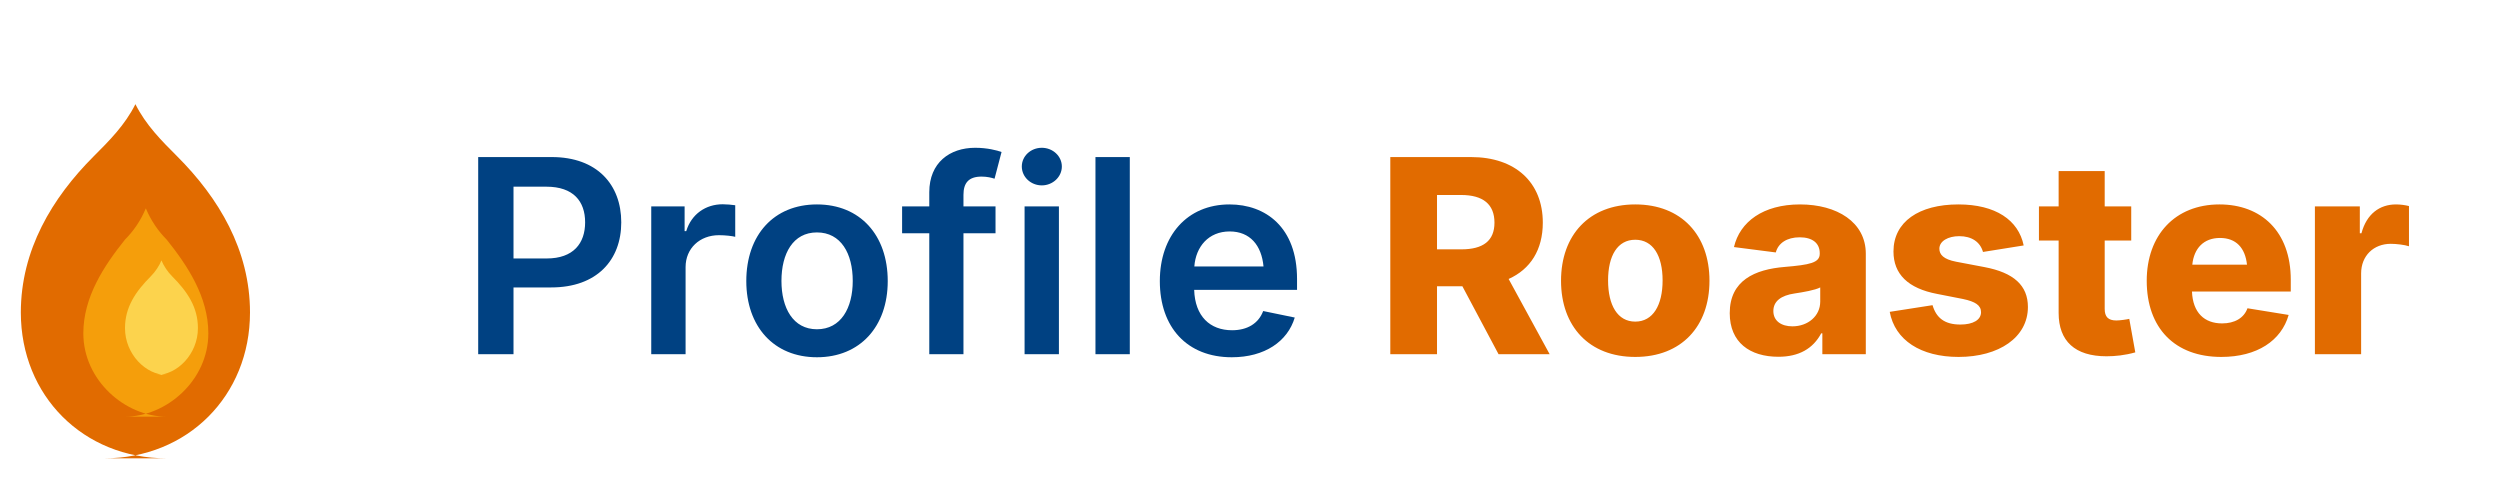
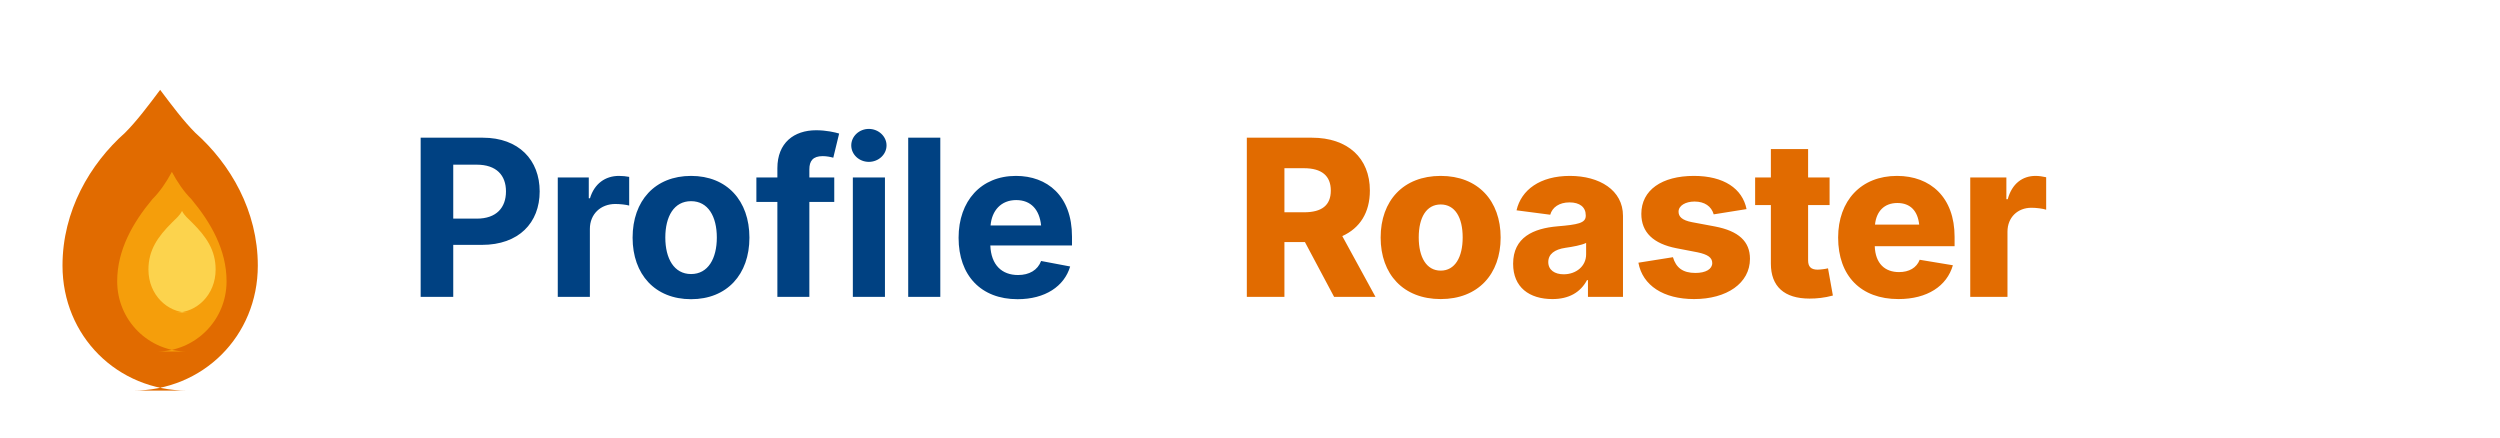
- <svg xmlns="http://www.w3.org/2000/svg" viewBox="0 0 240 48" fill="none">
-   <g transform="translate(0, 4)">
-     <path d="M16 40C8 40 2 34 2 26c0-6 3-11 7-15 1.5-1.5 3-3 4-5 1 2 2.5 3.5 4 5 4 4 7 9 7 15 0 8-6 14-14 14h6z" fill="#E16B00" />
-     <path d="M16 36c-4 0-8-3.5-8-8 0-3.5 2-6.5 4-9 .8-.8 1.5-1.8 2-3 .5 1.2 1.2 2.2 2 3 2 2.5 4 5.5 4 9 0 4.5-4 8-8 8h4z" fill="#F59E0B" />
-     <path d="M16 32c-2 0-4-2-4-4.5 0-2 1-3.5 2.5-5 .4-.4.8-1 1-1.5.2.5.6 1.1 1 1.5 1.5 1.5 2.5 3 2.5 5 0 2.5-2 4.5-4 4.5h1z" fill="#FCD34D" />
+ <svg xmlns="http://www.w3.org/2000/svg" viewBox="0 0 320 56" fill="none">
+   <g transform="translate(4, 4)">
+     <path d="M20 46C11 46 4 39 4 30c0-7 3.5-13 8-17 1.5-1.5 3-3.5 4.5-5.5 1.5 2 3 4 4.5 5.5 4.5 4 8 10 8 17 0 9-7 16-16 16h7z" fill="#E16B00" />
+     <path d="M20 41c-5 0-9-4-9-9 0-4 2-7.5 4.5-10.5 1-1 1.8-2.2 2.5-3.5.7 1.3 1.5 2.5 2.5 3.5 2.5 3 4.5 6.5 4.5 10.5 0 5-4 9-9 9h4z" fill="#F59E0B" />
+     <path d="M20 36c-2.5 0-5-2.2-5-5.5 0-2.5 1.2-4.2 3-6 .5-.5 1-.9 1.3-1.5.3.6.8 1 1.3 1.5 1.8 1.8 3 3.5 3 6 0 3.3-2.5 5.5-5 5.5h1.4z" fill="#FCD34D" />
  </g>
-   <text x="44" y="34" font-family="Inter, Helvetica, Arial, sans-serif" font-size="26" font-weight="600" fill="#004182">Profile</text>
-   <text x="132" y="34" font-family="Inter, Helvetica, Arial, sans-serif" font-size="26" font-weight="800" fill="#E16B00">Roaster</text>
+   <text x="52" y="38" font-family="Inter, -apple-system, Helvetica, Arial, sans-serif" font-size="28" font-weight="700" fill="#004182" letter-spacing="-0.5">Profile</text>
+   <text x="158" y="38" font-family="Inter, -apple-system, Helvetica, Arial, sans-serif" font-size="28" font-weight="800" fill="#E16B00" letter-spacing="-0.5">Roaster</text>
</svg>
